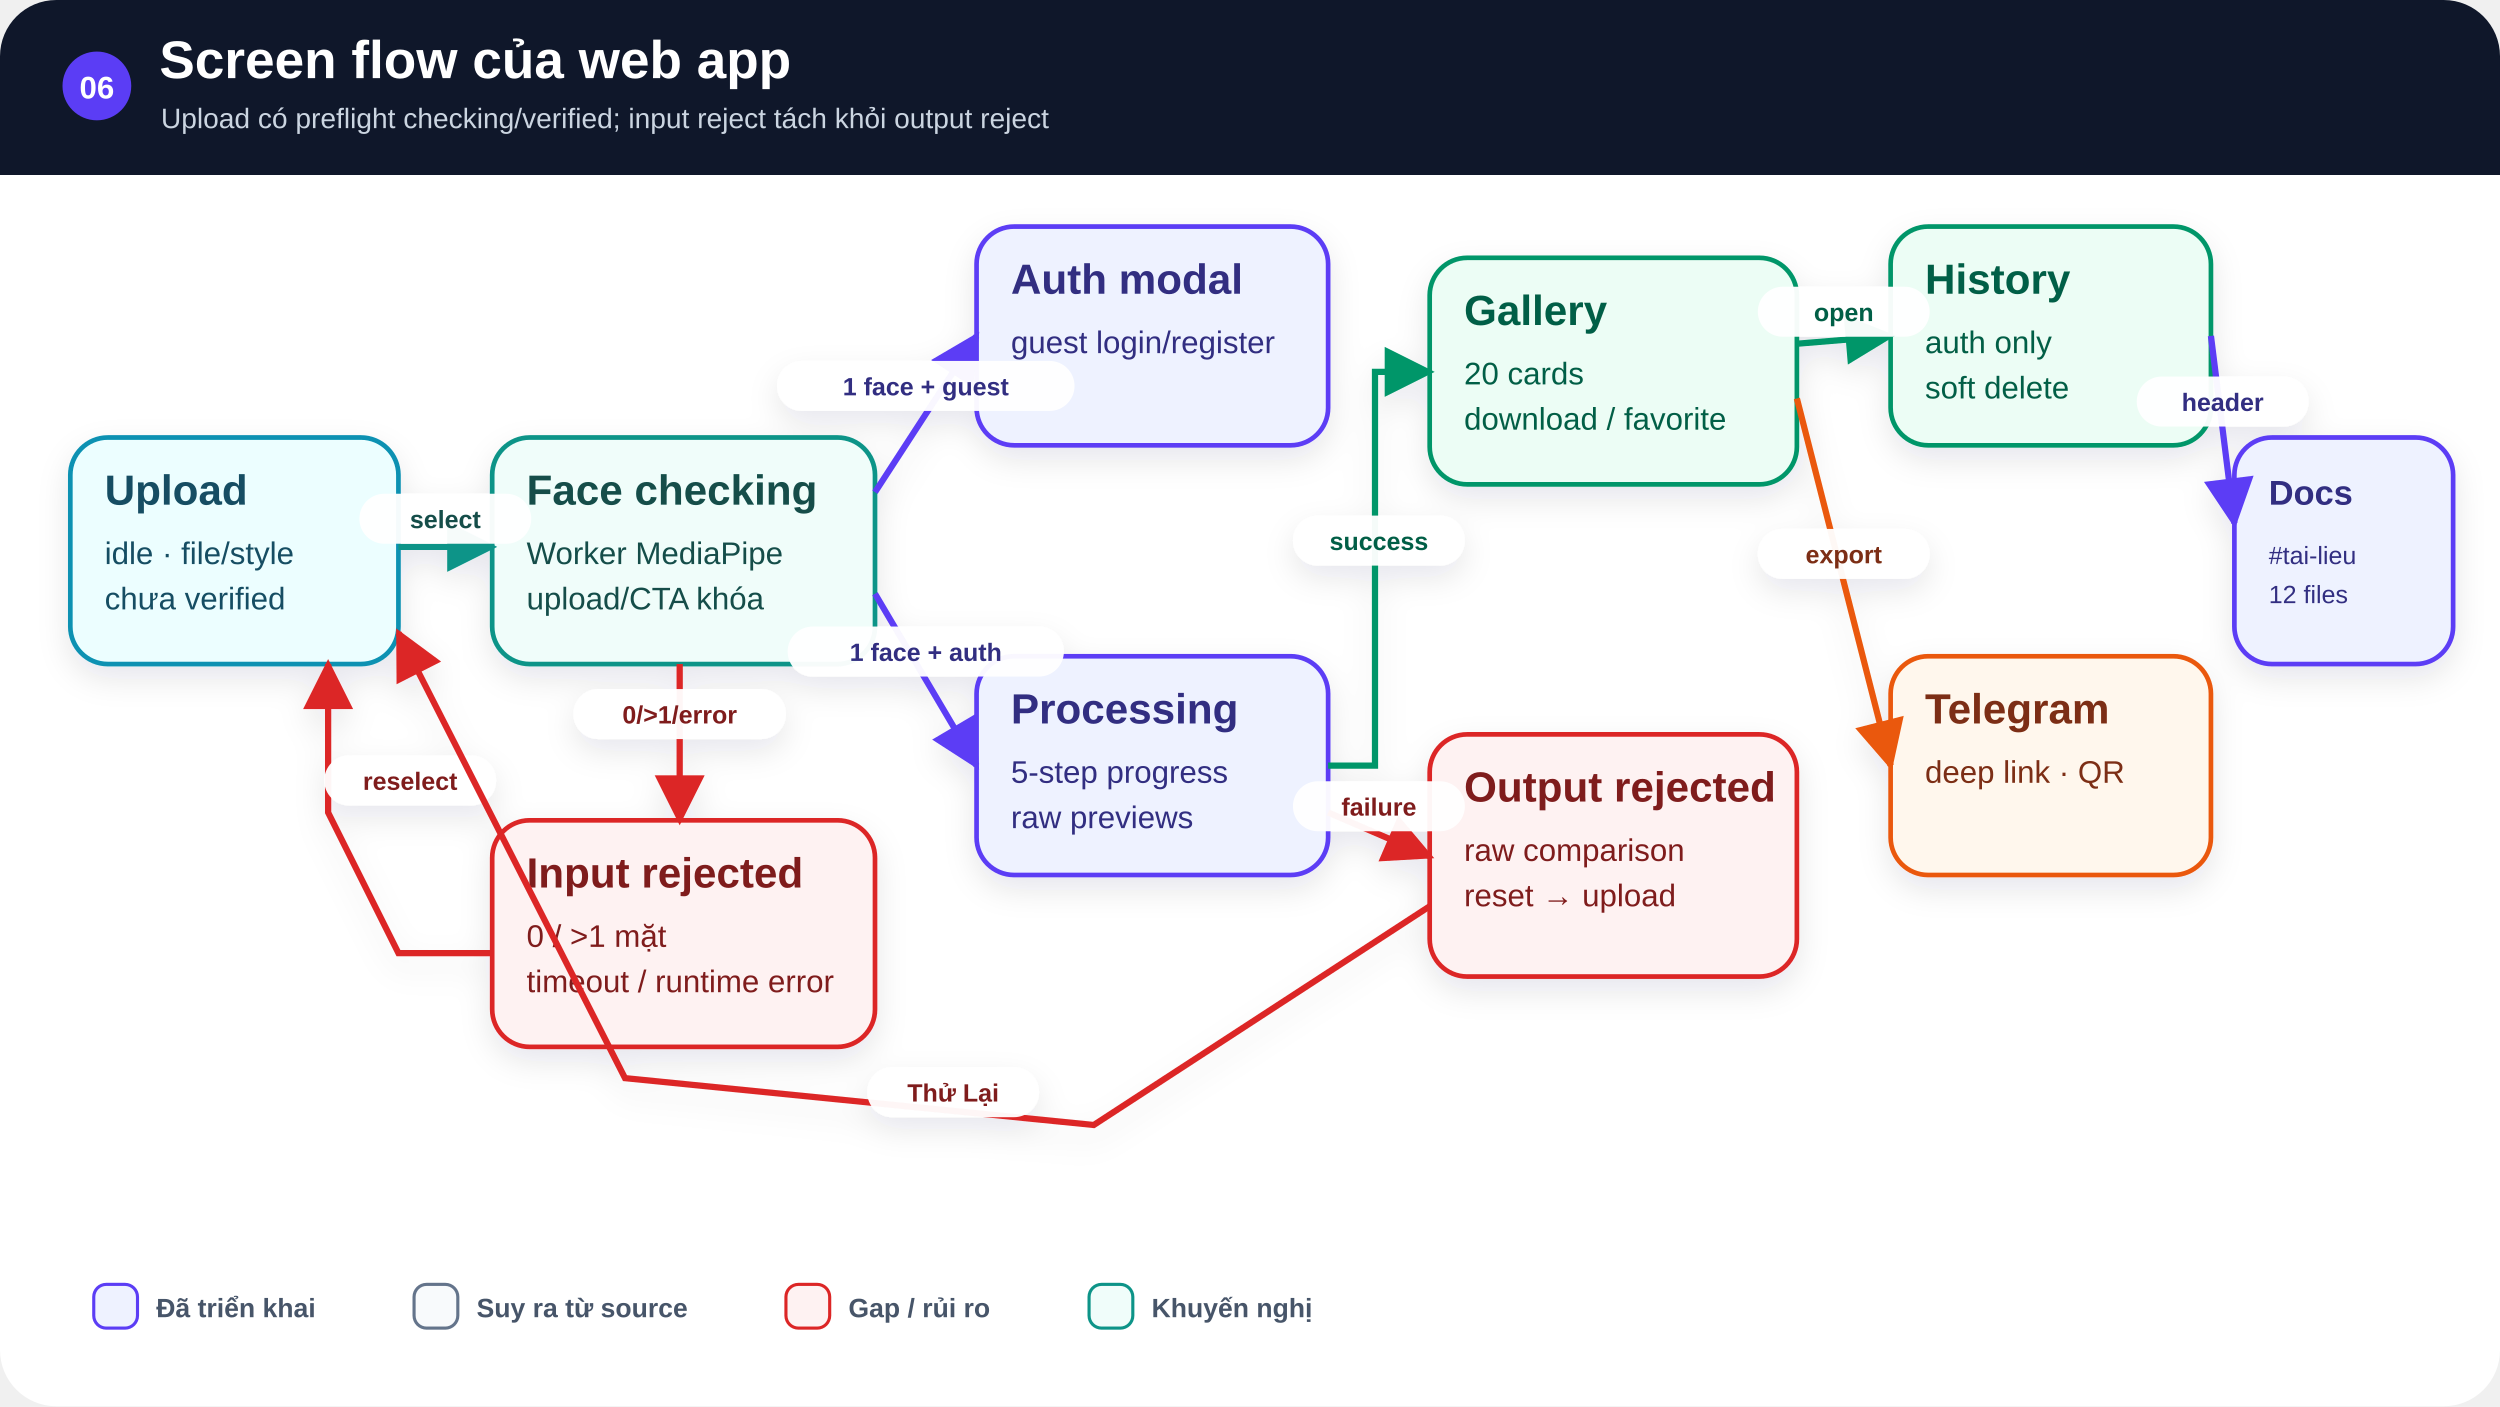
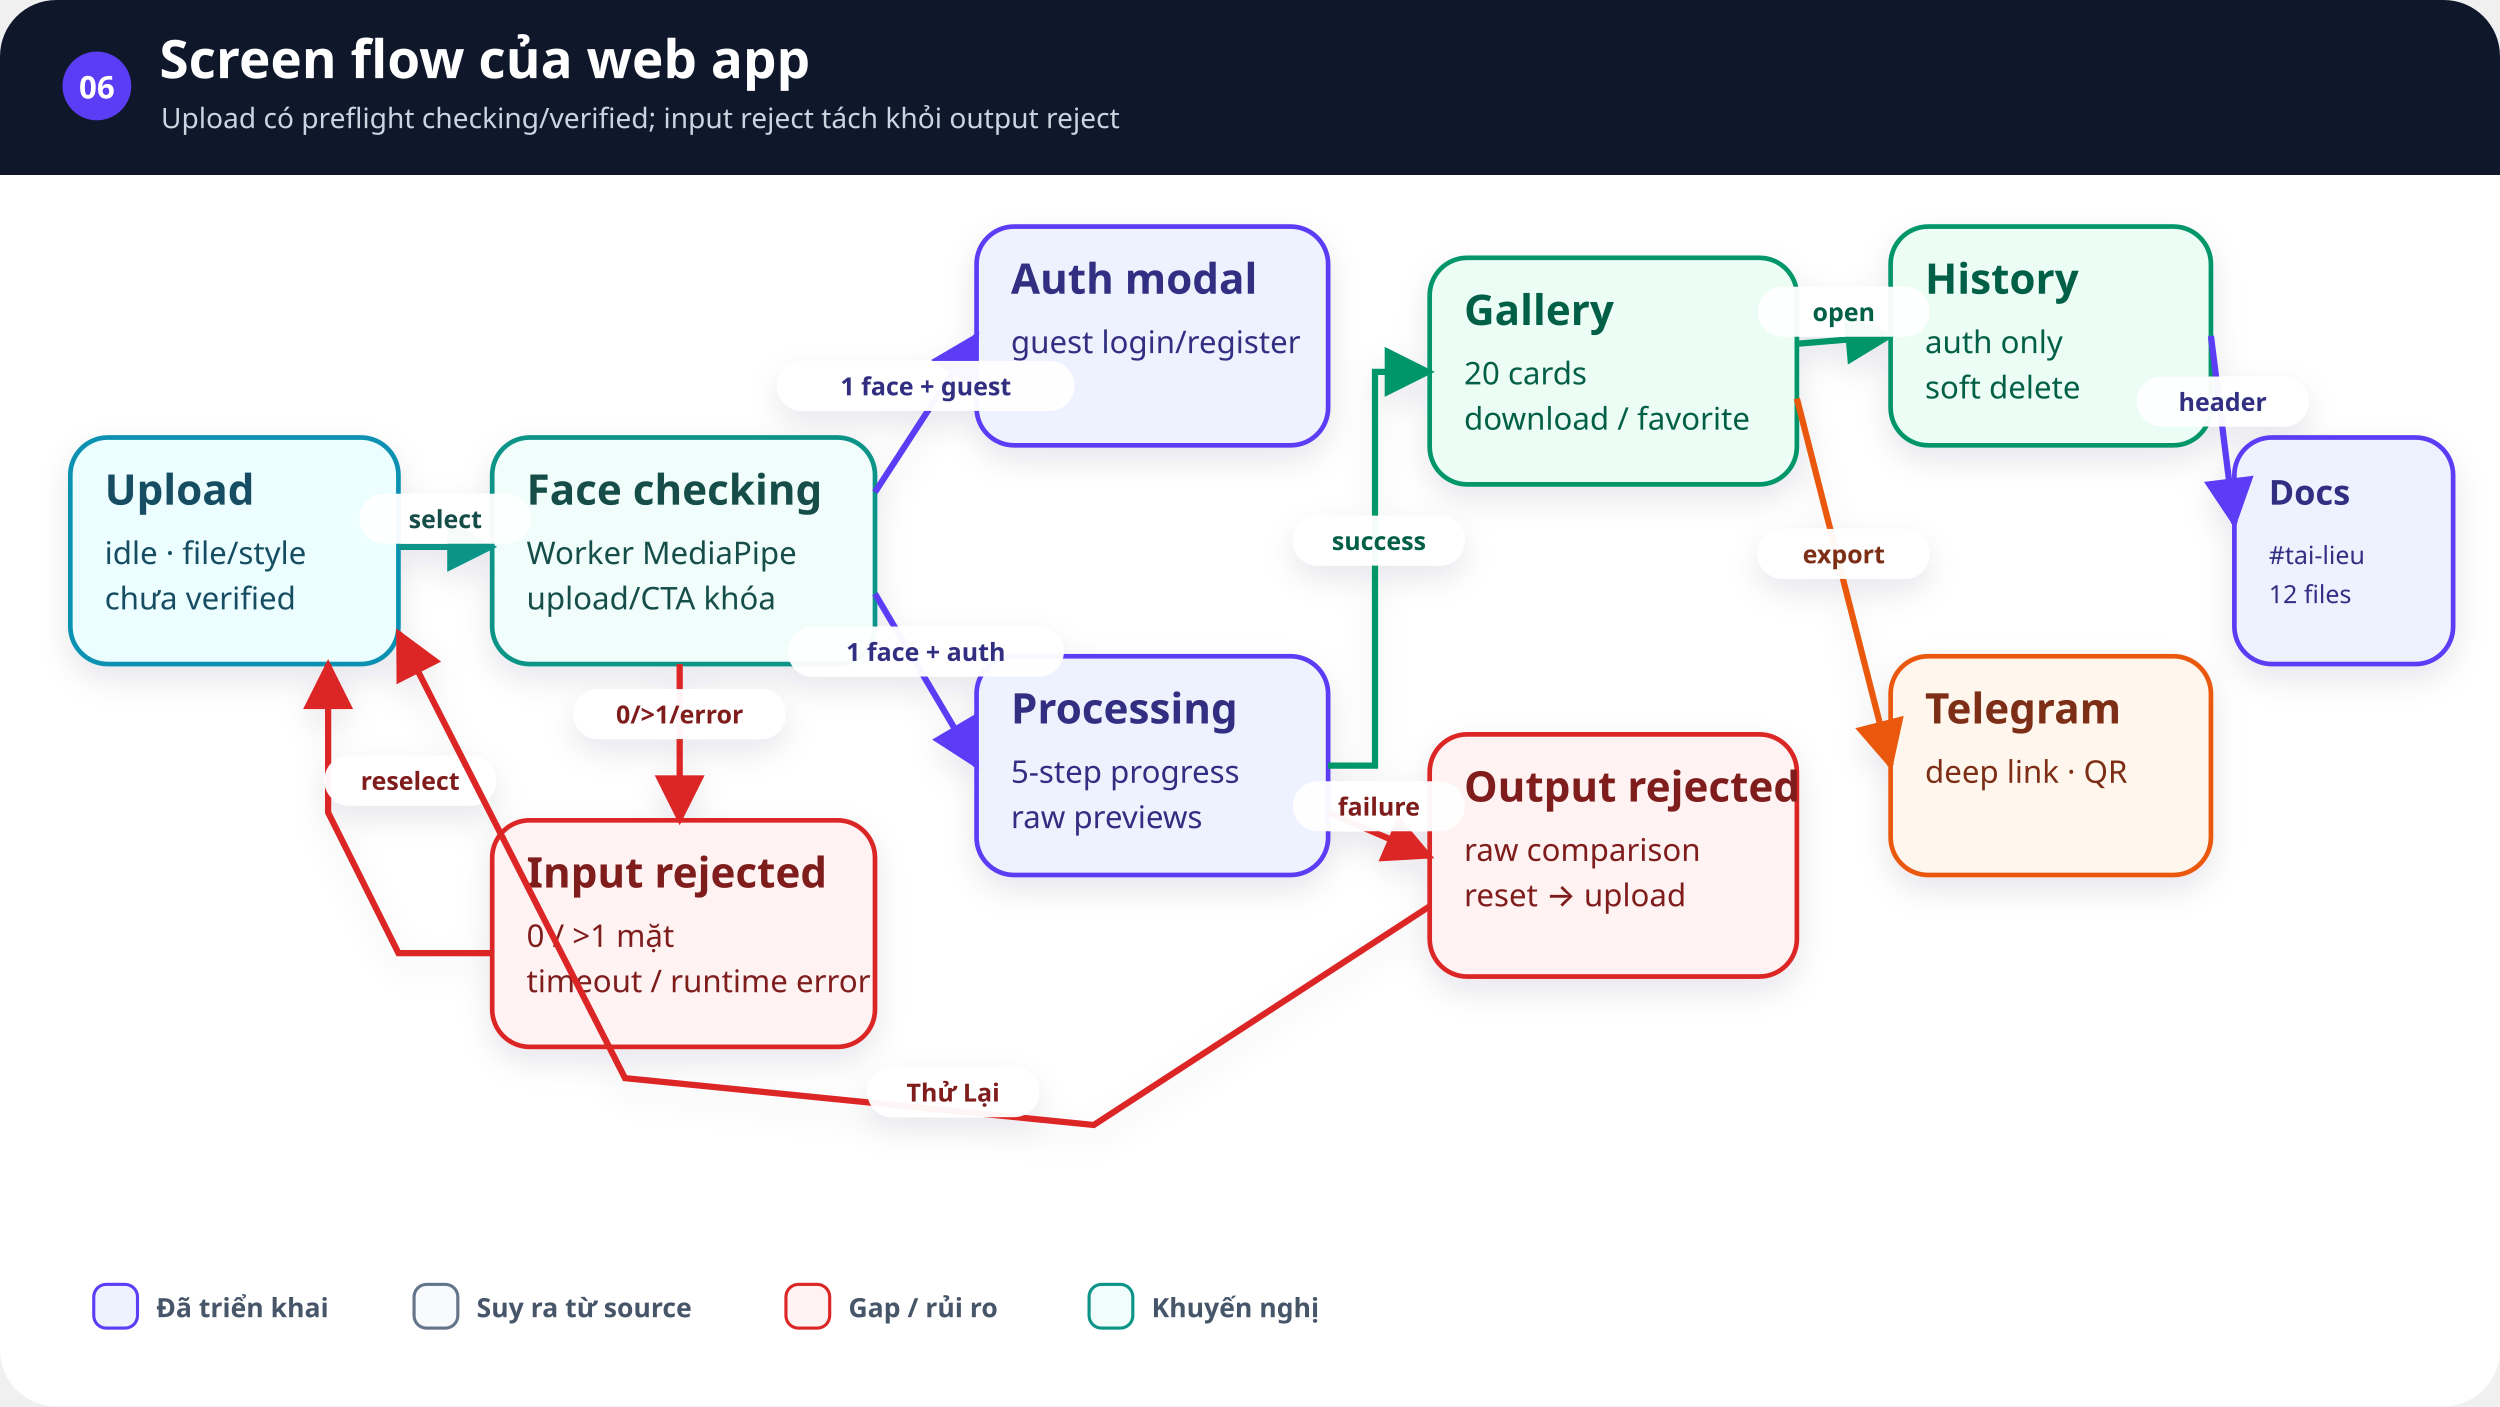
<svg xmlns="http://www.w3.org/2000/svg" width="1600" height="900" viewBox="0 0 1600 900">
  <defs>
    <filter id="shadow-screen-flow" x="-20%" y="-20%" width="140%" height="140%">
      <feDropShadow dx="0" dy="8" stdDeviation="10" flood-color="#0F172A" flood-opacity="0.10" />
    </filter>
    <marker id="arrow-screen-flow-client" viewBox="0 0 10 10" refX="9" refY="5" markerWidth="8" markerHeight="8" orient="auto-start-reverse">
      <path d="M 0 0 L 10 5 L 0 10 z" fill="#0891B2" />
    </marker>
    <marker id="arrow-screen-flow-frontend" viewBox="0 0 10 10" refX="9" refY="5" markerWidth="8" markerHeight="8" orient="auto-start-reverse">
      <path d="M 0 0 L 10 5 L 0 10 z" fill="#5B3DF5" />
    </marker>
    <marker id="arrow-screen-flow-backend" viewBox="0 0 10 10" refX="9" refY="5" markerWidth="8" markerHeight="8" orient="auto-start-reverse">
      <path d="M 0 0 L 10 5 L 0 10 z" fill="#DB2777" />
    </marker>
    <marker id="arrow-screen-flow-data" viewBox="0 0 10 10" refX="9" refY="5" markerWidth="8" markerHeight="8" orient="auto-start-reverse">
      <path d="M 0 0 L 10 5 L 0 10 z" fill="#059669" />
    </marker>
    <marker id="arrow-screen-flow-external" viewBox="0 0 10 10" refX="9" refY="5" markerWidth="8" markerHeight="8" orient="auto-start-reverse">
      <path d="M 0 0 L 10 5 L 0 10 z" fill="#EA580C" />
    </marker>
    <marker id="arrow-screen-flow-quality" viewBox="0 0 10 10" refX="9" refY="5" markerWidth="8" markerHeight="8" orient="auto-start-reverse">
      <path d="M 0 0 L 10 5 L 0 10 z" fill="#0D9488" />
    </marker>
    <marker id="arrow-screen-flow-risk" viewBox="0 0 10 10" refX="9" refY="5" markerWidth="8" markerHeight="8" orient="auto-start-reverse">
      <path d="M 0 0 L 10 5 L 0 10 z" fill="#DC2626" />
    </marker>
    <marker id="arrow-screen-flow-neutral" viewBox="0 0 10 10" refX="9" refY="5" markerWidth="8" markerHeight="8" orient="auto-start-reverse">
      <path d="M 0 0 L 10 5 L 0 10 z" fill="#64748B" />
    </marker>
    <marker id="arrow-screen-flow-ink" viewBox="0 0 10 10" refX="9" refY="5" markerWidth="8" markerHeight="8" orient="auto-start-reverse">
      <path d="M 0 0 L 10 5 L 0 10 z" fill="#0F172A" />
    </marker>
  </defs>
  <rect width="1600" height="900" rx="36" fill="#FFFFFF" />
  <rect x="0" y="0" width="1600" height="112" rx="36" fill="#0F172A" />
  <rect x="0" y="76" width="1600" height="36" fill="#0F172A" />
  <circle cx="62" cy="55" r="22" fill="#5B3DF5" />
-   <text x="62" y="63" text-anchor="middle" fill="#FFFFFF" font-family="Arial, sans-serif" font-size="20" font-weight="800">06</text>
-   <text x="102" y="50" text-anchor="start" fill="#FFFFFF" font-family="Arial, sans-serif" font-size="34" font-weight="800">Screen flow của web app</text>
-   <text x="103" y="82" text-anchor="start" fill="#CBD5E1" font-family="Arial, sans-serif" font-size="18" font-weight="500">Upload có preflight checking/verified; input reject tách khỏi output reject</text>
+   <text x="62" y="63" text-anchor="middle" fill="#FFFFFF" font-family="'Segoe UI', system-ui, -apple-system, 'Noto Sans', sans-serif" font-size="20" font-weight="800">06</text>
+   <text x="102" y="50" text-anchor="start" fill="#FFFFFF" font-family="'Segoe UI', system-ui, -apple-system, 'Noto Sans', sans-serif" font-size="34" font-weight="800">Screen flow của web app</text>
+   <text x="103" y="82" text-anchor="start" fill="#CBD5E1" font-family="'Segoe UI', system-ui, -apple-system, 'Noto Sans', sans-serif" font-size="18" font-weight="500">Upload có preflight checking/verified; input reject tách khỏi output reject</text>
  <g filter="url(#shadow-screen-flow)">
    <g>
      <rect x="45" y="280" width="210" height="145" rx="24" fill="#ECFEFF" stroke="#0891B2" stroke-width="3" />
-       <text x="67" y="323" text-anchor="start" fill="#164E63" font-family="Arial, sans-serif" font-size="27" font-weight="800">Upload</text>
-       <text x="67" y="361" text-anchor="start" fill="#164E63" font-family="Arial, sans-serif" font-size="20" font-weight="500">
+       <text x="67" y="323" text-anchor="start" fill="#164E63" font-family="'Segoe UI', system-ui, -apple-system, 'Noto Sans', sans-serif" font-size="27" font-weight="800">Upload</text>
+       <text x="67" y="361" text-anchor="start" fill="#164E63" font-family="'Segoe UI', system-ui, -apple-system, 'Noto Sans', sans-serif" font-size="20" font-weight="500">
        <tspan x="67" dy="0">idle · file/style</tspan>
        <tspan x="67" dy="29">chưa verified</tspan>
      </text>
    </g>
    <g>
      <rect x="315" y="280" width="245" height="145" rx="24" fill="#F0FDFA" stroke="#0D9488" stroke-width="3" />
-       <text x="337" y="323" text-anchor="start" fill="#134E4A" font-family="Arial, sans-serif" font-size="27" font-weight="800">Face checking</text>
-       <text x="337" y="361" text-anchor="start" fill="#134E4A" font-family="Arial, sans-serif" font-size="20" font-weight="500">
+       <text x="337" y="323" text-anchor="start" fill="#134E4A" font-family="'Segoe UI', system-ui, -apple-system, 'Noto Sans', sans-serif" font-size="27" font-weight="800">Face checking</text>
+       <text x="337" y="361" text-anchor="start" fill="#134E4A" font-family="'Segoe UI', system-ui, -apple-system, 'Noto Sans', sans-serif" font-size="20" font-weight="500">
        <tspan x="337" dy="0">Worker MediaPipe</tspan>
        <tspan x="337" dy="29">upload/CTA khóa</tspan>
      </text>
    </g>
    <g>
      <rect x="315" y="525" width="245" height="145" rx="24" fill="#FEF2F2" stroke="#DC2626" stroke-width="3" />
-       <text x="337" y="568" text-anchor="start" fill="#7F1D1D" font-family="Arial, sans-serif" font-size="27" font-weight="800">Input rejected</text>
-       <text x="337" y="606" text-anchor="start" fill="#7F1D1D" font-family="Arial, sans-serif" font-size="20" font-weight="500">
+       <text x="337" y="568" text-anchor="start" fill="#7F1D1D" font-family="'Segoe UI', system-ui, -apple-system, 'Noto Sans', sans-serif" font-size="27" font-weight="800">Input rejected</text>
+       <text x="337" y="606" text-anchor="start" fill="#7F1D1D" font-family="'Segoe UI', system-ui, -apple-system, 'Noto Sans', sans-serif" font-size="20" font-weight="500">
        <tspan x="337" dy="0">0 / &gt;1 mặt</tspan>
        <tspan x="337" dy="29">timeout / runtime error</tspan>
      </text>
    </g>
    <g>
      <rect x="625" y="145" width="225" height="140" rx="24" fill="#EEF2FF" stroke="#5B3DF5" stroke-width="3" />
-       <text x="647" y="188" text-anchor="start" fill="#312E81" font-family="Arial, sans-serif" font-size="27" font-weight="800">Auth modal</text>
-       <text x="647" y="226" text-anchor="start" fill="#312E81" font-family="Arial, sans-serif" font-size="20" font-weight="500">
+       <text x="647" y="188" text-anchor="start" fill="#312E81" font-family="'Segoe UI', system-ui, -apple-system, 'Noto Sans', sans-serif" font-size="27" font-weight="800">Auth modal</text>
+       <text x="647" y="226" text-anchor="start" fill="#312E81" font-family="'Segoe UI', system-ui, -apple-system, 'Noto Sans', sans-serif" font-size="20" font-weight="500">
        <tspan x="647" dy="0">guest login/register</tspan>
      </text>
    </g>
    <g>
      <rect x="625" y="420" width="225" height="140" rx="24" fill="#EEF2FF" stroke="#5B3DF5" stroke-width="3" />
-       <text x="647" y="463" text-anchor="start" fill="#312E81" font-family="Arial, sans-serif" font-size="27" font-weight="800">Processing</text>
-       <text x="647" y="501" text-anchor="start" fill="#312E81" font-family="Arial, sans-serif" font-size="20" font-weight="500">
+       <text x="647" y="463" text-anchor="start" fill="#312E81" font-family="'Segoe UI', system-ui, -apple-system, 'Noto Sans', sans-serif" font-size="27" font-weight="800">Processing</text>
+       <text x="647" y="501" text-anchor="start" fill="#312E81" font-family="'Segoe UI', system-ui, -apple-system, 'Noto Sans', sans-serif" font-size="20" font-weight="500">
        <tspan x="647" dy="0">5-step progress</tspan>
        <tspan x="647" dy="29">raw previews</tspan>
      </text>
    </g>
    <g>
      <rect x="915" y="165" width="235" height="145" rx="24" fill="#ECFDF5" stroke="#059669" stroke-width="3" />
-       <text x="937" y="208" text-anchor="start" fill="#065F46" font-family="Arial, sans-serif" font-size="27" font-weight="800">Gallery</text>
-       <text x="937" y="246" text-anchor="start" fill="#065F46" font-family="Arial, sans-serif" font-size="20" font-weight="500">
+       <text x="937" y="208" text-anchor="start" fill="#065F46" font-family="'Segoe UI', system-ui, -apple-system, 'Noto Sans', sans-serif" font-size="27" font-weight="800">Gallery</text>
+       <text x="937" y="246" text-anchor="start" fill="#065F46" font-family="'Segoe UI', system-ui, -apple-system, 'Noto Sans', sans-serif" font-size="20" font-weight="500">
        <tspan x="937" dy="0">20 cards</tspan>
        <tspan x="937" dy="29">download / favorite</tspan>
      </text>
    </g>
    <g>
      <rect x="915" y="470" width="235" height="155" rx="24" fill="#FEF2F2" stroke="#DC2626" stroke-width="3" />
-       <text x="937" y="513" text-anchor="start" fill="#7F1D1D" font-family="Arial, sans-serif" font-size="27" font-weight="800">Output rejected</text>
-       <text x="937" y="551" text-anchor="start" fill="#7F1D1D" font-family="Arial, sans-serif" font-size="20" font-weight="500">
+       <text x="937" y="513" text-anchor="start" fill="#7F1D1D" font-family="'Segoe UI', system-ui, -apple-system, 'Noto Sans', sans-serif" font-size="27" font-weight="800">Output rejected</text>
+       <text x="937" y="551" text-anchor="start" fill="#7F1D1D" font-family="'Segoe UI', system-ui, -apple-system, 'Noto Sans', sans-serif" font-size="20" font-weight="500">
        <tspan x="937" dy="0">raw comparison</tspan>
        <tspan x="937" dy="29">reset → upload</tspan>
      </text>
    </g>
    <g>
      <rect x="1210" y="145" width="205" height="140" rx="24" fill="#ECFDF5" stroke="#059669" stroke-width="3" />
-       <text x="1232" y="188" text-anchor="start" fill="#065F46" font-family="Arial, sans-serif" font-size="27" font-weight="800">History</text>
-       <text x="1232" y="226" text-anchor="start" fill="#065F46" font-family="Arial, sans-serif" font-size="20" font-weight="500">
+       <text x="1232" y="188" text-anchor="start" fill="#065F46" font-family="'Segoe UI', system-ui, -apple-system, 'Noto Sans', sans-serif" font-size="27" font-weight="800">History</text>
+       <text x="1232" y="226" text-anchor="start" fill="#065F46" font-family="'Segoe UI', system-ui, -apple-system, 'Noto Sans', sans-serif" font-size="20" font-weight="500">
        <tspan x="1232" dy="0">auth only</tspan>
        <tspan x="1232" dy="29">soft delete</tspan>
      </text>
    </g>
    <g>
      <rect x="1210" y="420" width="205" height="140" rx="24" fill="#FFF7ED" stroke="#EA580C" stroke-width="3" />
-       <text x="1232" y="463" text-anchor="start" fill="#7C2D12" font-family="Arial, sans-serif" font-size="27" font-weight="800">Telegram</text>
-       <text x="1232" y="501" text-anchor="start" fill="#7C2D12" font-family="Arial, sans-serif" font-size="20" font-weight="500">
+       <text x="1232" y="463" text-anchor="start" fill="#7C2D12" font-family="'Segoe UI', system-ui, -apple-system, 'Noto Sans', sans-serif" font-size="27" font-weight="800">Telegram</text>
+       <text x="1232" y="501" text-anchor="start" fill="#7C2D12" font-family="'Segoe UI', system-ui, -apple-system, 'Noto Sans', sans-serif" font-size="20" font-weight="500">
        <tspan x="1232" dy="0">deep link · QR</tspan>
      </text>
    </g>
    <g>
      <rect x="1430" y="280" width="140" height="145" rx="24" fill="#EEF2FF" stroke="#5B3DF5" stroke-width="3" />
-       <text x="1452" y="323" text-anchor="start" fill="#312E81" font-family="Arial, sans-serif" font-size="22" font-weight="800">Docs</text>
-       <text x="1452" y="361" text-anchor="start" fill="#312E81" font-family="Arial, sans-serif" font-size="16" font-weight="500">
+       <text x="1452" y="323" text-anchor="start" fill="#312E81" font-family="'Segoe UI', system-ui, -apple-system, 'Noto Sans', sans-serif" font-size="22" font-weight="800">Docs</text>
+       <text x="1452" y="361" text-anchor="start" fill="#312E81" font-family="'Segoe UI', system-ui, -apple-system, 'Noto Sans', sans-serif" font-size="16" font-weight="500">
        <tspan x="1452" dy="0">#tai-lieu</tspan>
        <tspan x="1452" dy="25">12 files</tspan>
      </text>
    </g>
    <g>
      <path d="M 255 350 L 315 350" fill="none" stroke="#0D9488" stroke-width="4" marker-end="url(#arrow-screen-flow-quality)" />
      <rect x="230" y="316" width="110" height="32" rx="16" fill="#FFFFFF" opacity="0.96" />
-       <text x="285" y="338" text-anchor="middle" fill="#134E4A" font-family="Arial, sans-serif" font-size="16" font-weight="700">select</text>
+       <text x="285" y="338" text-anchor="middle" fill="#134E4A" font-family="'Segoe UI', system-ui, -apple-system, 'Noto Sans', sans-serif" font-size="16" font-weight="700">select</text>
    </g>
    <g>
      <path d="M 560 315 L 625 215" fill="none" stroke="#5B3DF5" stroke-width="4" marker-end="url(#arrow-screen-flow-frontend)" />
      <rect x="497.3" y="231" width="190.4" height="32" rx="16" fill="#FFFFFF" opacity="0.96" />
-       <text x="592.5" y="253" text-anchor="middle" fill="#312E81" font-family="Arial, sans-serif" font-size="16" font-weight="700">1 face + guest</text>
+       <text x="592.5" y="253" text-anchor="middle" fill="#312E81" font-family="'Segoe UI', system-ui, -apple-system, 'Noto Sans', sans-serif" font-size="16" font-weight="700">1 face + guest</text>
    </g>
    <g>
      <path d="M 560 380 L 625 490" fill="none" stroke="#5B3DF5" stroke-width="4" marker-end="url(#arrow-screen-flow-frontend)" />
      <rect x="504.1" y="401" width="176.8" height="32" rx="16" fill="#FFFFFF" opacity="0.96" />
-       <text x="592.5" y="423" text-anchor="middle" fill="#312E81" font-family="Arial, sans-serif" font-size="16" font-weight="700">1 face + auth</text>
+       <text x="592.5" y="423" text-anchor="middle" fill="#312E81" font-family="'Segoe UI', system-ui, -apple-system, 'Noto Sans', sans-serif" font-size="16" font-weight="700">1 face + auth</text>
    </g>
    <g>
      <path d="M 435 425 L 435 525" fill="none" stroke="#DC2626" stroke-width="4" marker-end="url(#arrow-screen-flow-risk)" />
      <rect x="367" y="441" width="136" height="32" rx="16" fill="#FFFFFF" opacity="0.96" />
-       <text x="435" y="463" text-anchor="middle" fill="#7F1D1D" font-family="Arial, sans-serif" font-size="16" font-weight="700">0/&gt;1/error</text>
+       <text x="435" y="463" text-anchor="middle" fill="#7F1D1D" font-family="'Segoe UI', system-ui, -apple-system, 'Noto Sans', sans-serif" font-size="16" font-weight="700">0/&gt;1/error</text>
    </g>
    <g>
      <path d="M 315 610 L 255 610 L 210 520 L 210 425" fill="none" stroke="#DC2626" stroke-width="4" marker-end="url(#arrow-screen-flow-risk)" />
      <rect x="207.5" y="483.5" width="110" height="32" rx="16" fill="#FFFFFF" opacity="0.96" />
-       <text x="262.5" y="505.5" text-anchor="middle" fill="#7F1D1D" font-family="Arial, sans-serif" font-size="16" font-weight="700">reselect</text>
+       <text x="262.5" y="505.5" text-anchor="middle" fill="#7F1D1D" font-family="'Segoe UI', system-ui, -apple-system, 'Noto Sans', sans-serif" font-size="16" font-weight="700">reselect</text>
    </g>
    <g>
      <path d="M 850 490 L 880 490 L 880 238 L 915 238" fill="none" stroke="#059669" stroke-width="4" marker-end="url(#arrow-screen-flow-data)" />
      <rect x="827.5" y="330" width="110" height="32" rx="16" fill="#FFFFFF" opacity="0.96" />
-       <text x="882.5" y="352" text-anchor="middle" fill="#065F46" font-family="Arial, sans-serif" font-size="16" font-weight="700">success</text>
+       <text x="882.5" y="352" text-anchor="middle" fill="#065F46" font-family="'Segoe UI', system-ui, -apple-system, 'Noto Sans', sans-serif" font-size="16" font-weight="700">success</text>
    </g>
    <g>
      <path d="M 850 520 L 915 548" fill="none" stroke="#DC2626" stroke-width="4" marker-end="url(#arrow-screen-flow-risk)" />
      <rect x="827.5" y="500" width="110" height="32" rx="16" fill="#FFFFFF" opacity="0.96" />
-       <text x="882.5" y="522" text-anchor="middle" fill="#7F1D1D" font-family="Arial, sans-serif" font-size="16" font-weight="700">failure</text>
+       <text x="882.5" y="522" text-anchor="middle" fill="#7F1D1D" font-family="'Segoe UI', system-ui, -apple-system, 'Noto Sans', sans-serif" font-size="16" font-weight="700">failure</text>
    </g>
    <g>
      <path d="M 1150 220 L 1210 215" fill="none" stroke="#059669" stroke-width="4" marker-end="url(#arrow-screen-flow-data)" />
      <rect x="1125" y="183.5" width="110" height="32" rx="16" fill="#FFFFFF" opacity="0.96" />
-       <text x="1180" y="205.5" text-anchor="middle" fill="#065F46" font-family="Arial, sans-serif" font-size="16" font-weight="700">open</text>
+       <text x="1180" y="205.5" text-anchor="middle" fill="#065F46" font-family="'Segoe UI', system-ui, -apple-system, 'Noto Sans', sans-serif" font-size="16" font-weight="700">open</text>
    </g>
    <g>
      <path d="M 1150 255 L 1210 490" fill="none" stroke="#EA580C" stroke-width="4" marker-end="url(#arrow-screen-flow-external)" />
      <rect x="1125" y="338.5" width="110" height="32" rx="16" fill="#FFFFFF" opacity="0.96" />
-       <text x="1180" y="360.5" text-anchor="middle" fill="#7C2D12" font-family="Arial, sans-serif" font-size="16" font-weight="700">export</text>
+       <text x="1180" y="360.5" text-anchor="middle" fill="#7C2D12" font-family="'Segoe UI', system-ui, -apple-system, 'Noto Sans', sans-serif" font-size="16" font-weight="700">export</text>
    </g>
    <g>
      <path d="M 915 580 L 700 720 L 400 690 L 255 405" fill="none" stroke="#DC2626" stroke-width="4" marker-end="url(#arrow-screen-flow-risk)" />
      <rect x="555" y="683" width="110" height="32" rx="16" fill="#FFFFFF" opacity="0.96" />
-       <text x="610" y="705" text-anchor="middle" fill="#7F1D1D" font-family="Arial, sans-serif" font-size="16" font-weight="700">Thử Lại</text>
+       <text x="610" y="705" text-anchor="middle" fill="#7F1D1D" font-family="'Segoe UI', system-ui, -apple-system, 'Noto Sans', sans-serif" font-size="16" font-weight="700">Thử Lại</text>
    </g>
    <g>
      <path d="M 1415 215 L 1430 335" fill="none" stroke="#5B3DF5" stroke-width="4" marker-end="url(#arrow-screen-flow-frontend)" />
      <rect x="1367.5" y="241" width="110" height="32" rx="16" fill="#FFFFFF" opacity="0.96" />
-       <text x="1422.5" y="263" text-anchor="middle" fill="#312E81" font-family="Arial, sans-serif" font-size="16" font-weight="700">header</text>
+       <text x="1422.5" y="263" text-anchor="middle" fill="#312E81" font-family="'Segoe UI', system-ui, -apple-system, 'Noto Sans', sans-serif" font-size="16" font-weight="700">header</text>
    </g>
  </g>
  <g>
    <rect x="60" y="822" width="28" height="28" rx="8" fill="#EEF2FF" stroke="#5B3DF5" stroke-width="2" />
-     <text x="100" y="843" text-anchor="start" fill="#475569" font-family="Arial, sans-serif" font-size="17" font-weight="600">Đã triển khai</text>
+     <text x="100" y="843" text-anchor="start" fill="#475569" font-family="'Segoe UI', system-ui, -apple-system, 'Noto Sans', sans-serif" font-size="17" font-weight="600">Đã triển khai</text>
    <rect x="265" y="822" width="28" height="28" rx="8" fill="#F8FAFC" stroke="#64748B" stroke-width="2" />
-     <text x="305" y="843" text-anchor="start" fill="#475569" font-family="Arial, sans-serif" font-size="17" font-weight="600">Suy ra từ source</text>
+     <text x="305" y="843" text-anchor="start" fill="#475569" font-family="'Segoe UI', system-ui, -apple-system, 'Noto Sans', sans-serif" font-size="17" font-weight="600">Suy ra từ source</text>
    <rect x="503" y="822" width="28" height="28" rx="8" fill="#FEF2F2" stroke="#DC2626" stroke-width="2" />
-     <text x="543" y="843" text-anchor="start" fill="#475569" font-family="Arial, sans-serif" font-size="17" font-weight="600">Gap / rủi ro</text>
+     <text x="543" y="843" text-anchor="start" fill="#475569" font-family="'Segoe UI', system-ui, -apple-system, 'Noto Sans', sans-serif" font-size="17" font-weight="600">Gap / rủi ro</text>
    <rect x="697" y="822" width="28" height="28" rx="8" fill="#F0FDFA" stroke="#0D9488" stroke-width="2" />
-     <text x="737" y="843" text-anchor="start" fill="#475569" font-family="Arial, sans-serif" font-size="17" font-weight="600">Khuyến nghị</text>
+     <text x="737" y="843" text-anchor="start" fill="#475569" font-family="'Segoe UI', system-ui, -apple-system, 'Noto Sans', sans-serif" font-size="17" font-weight="600">Khuyến nghị</text>
  </g>
</svg>
